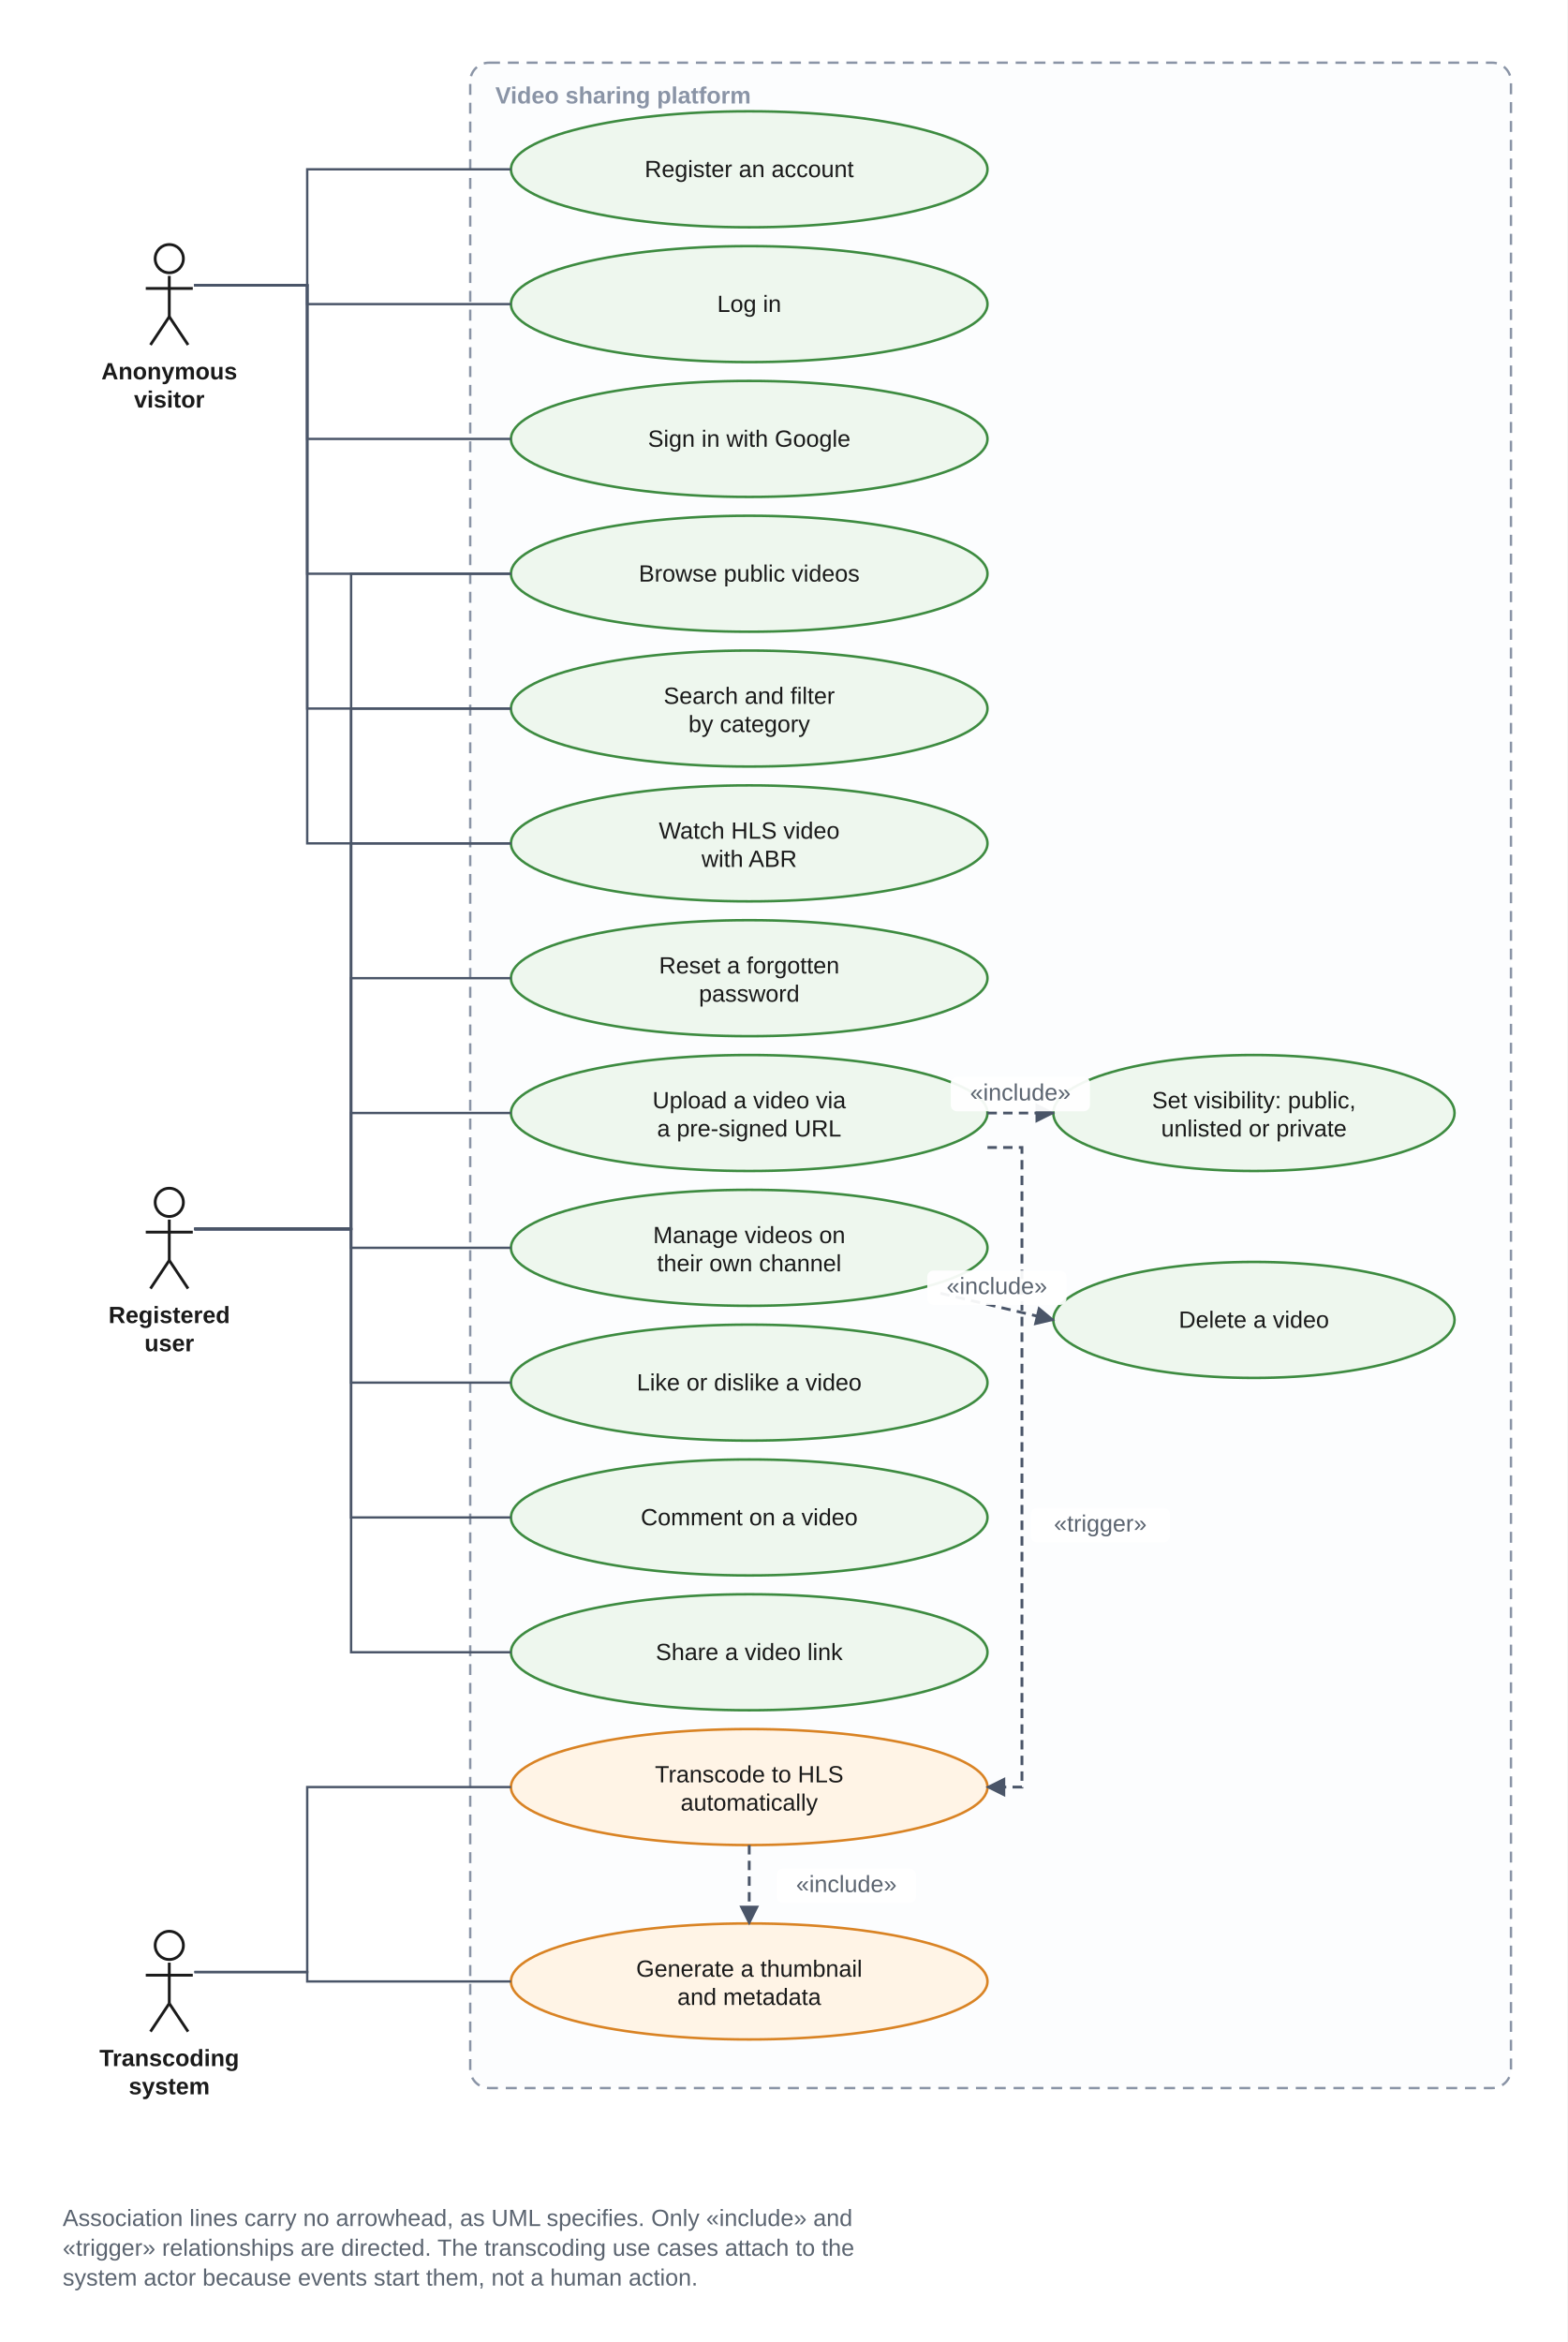
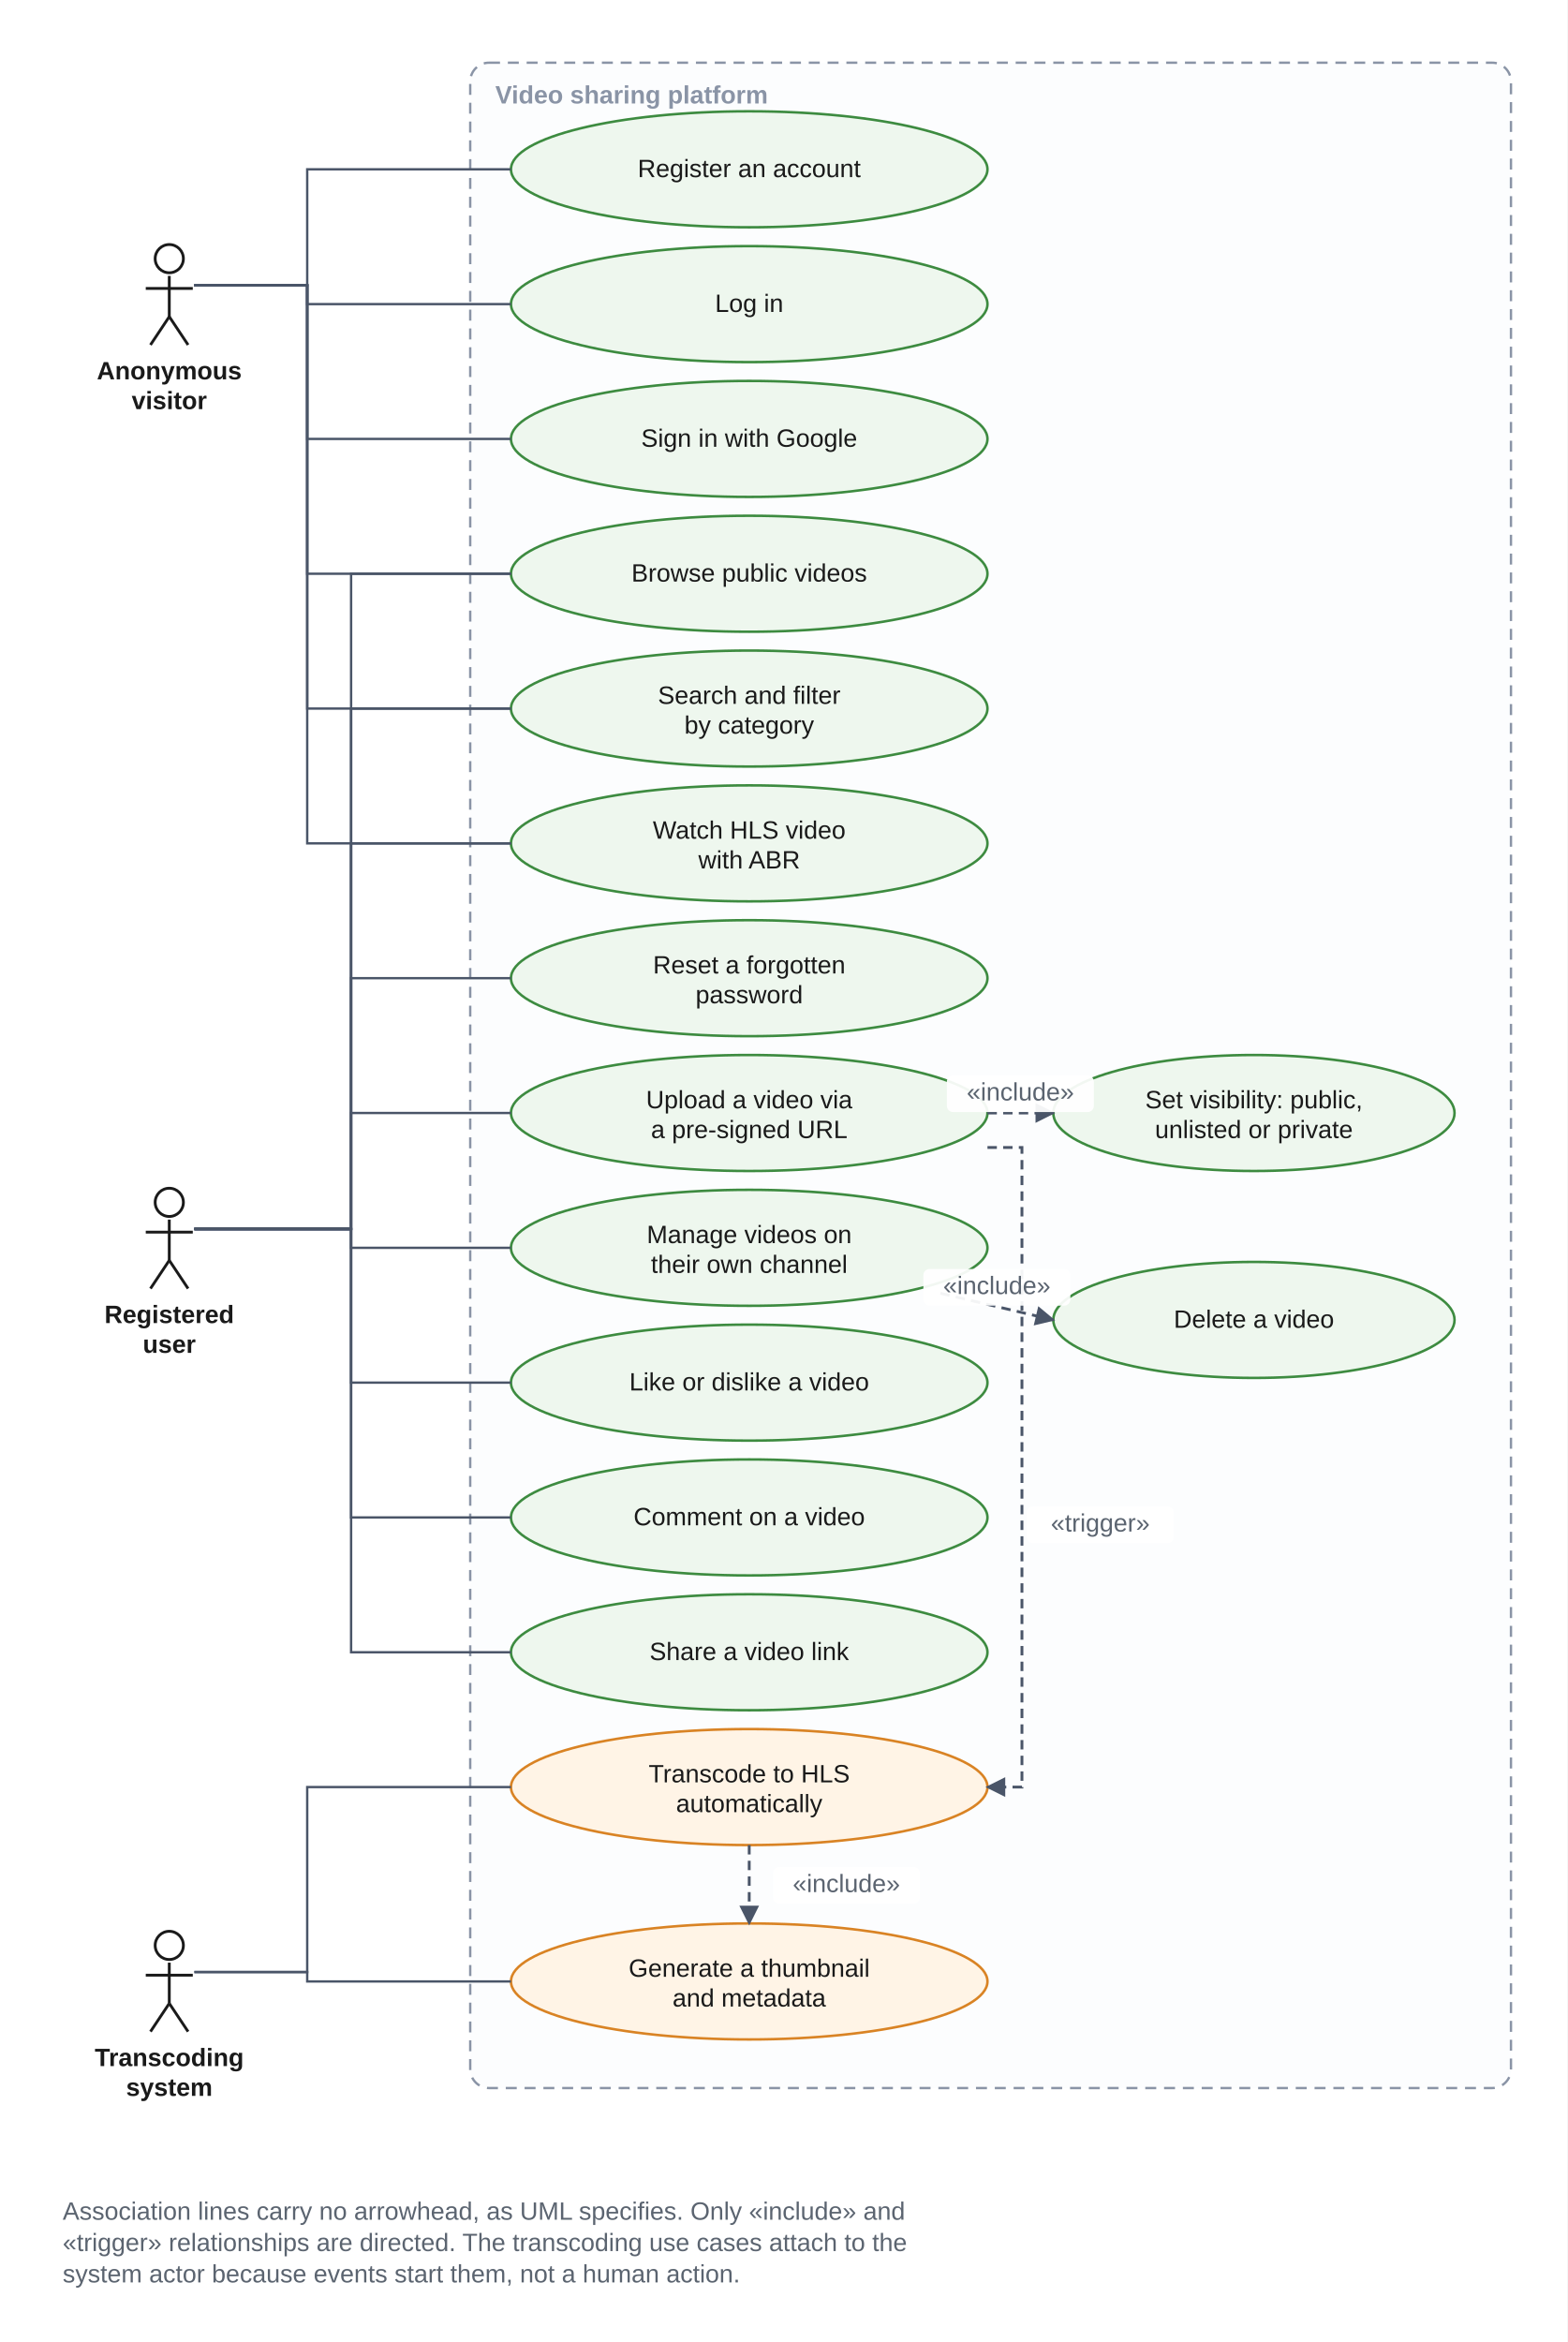
<svg xmlns="http://www.w3.org/2000/svg" width="1000" height="1494" viewBox="0 0 1000 1494">
  <defs>
    <marker id="arrow" viewBox="0 0 10 10" refX="9" refY="5" markerWidth="7" markerHeight="7" orient="auto-start-reverse">
      <path d="M 0 0 L 10 5 L 0 10 z" fill="#4a5568" />
    </marker>
  </defs>
  <rect width="1000" height="1494" fill="#ffffff" />
  <rect x="300" y="40" width="664" height="1292" rx="12" fill="#fcfdfe" stroke="#8a94a6" stroke-width="1.5" stroke-dasharray="7 5" />
-   <text x="316" y="66.0" font-family="Arial, Helvetica, sans-serif" font-size="15" font-weight="bold" fill="#8a94a6" text-anchor="start">Video sharing platform</text>
+   <text x="316" y="66.0" font-family="Arial, Helvetica, sans-serif" font-size="16" font-weight="bold" fill="#8a94a6" text-anchor="start">Video sharing platform</text>
  <ellipse cx="478" cy="108" rx="152" ry="37" fill="#eef7ee" stroke="#3d8b40" stroke-width="1.6" />
-   <text x="478" y="113.0" font-family="Arial, Helvetica, sans-serif" font-size="15" font-weight="normal" fill="#1a1a1a" text-anchor="middle">Register an account</text>
+   <text x="478" y="113.0" font-family="Arial, Helvetica, sans-serif" font-size="16" font-weight="normal" fill="#1a1a1a" text-anchor="middle">Register an account</text>
  <ellipse cx="478" cy="194" rx="152" ry="37" fill="#eef7ee" stroke="#3d8b40" stroke-width="1.6" />
-   <text x="478" y="199.0" font-family="Arial, Helvetica, sans-serif" font-size="15" font-weight="normal" fill="#1a1a1a" text-anchor="middle">Log in</text>
+   <text x="478" y="199.0" font-family="Arial, Helvetica, sans-serif" font-size="16" font-weight="normal" fill="#1a1a1a" text-anchor="middle">Log in</text>
  <ellipse cx="478" cy="280" rx="152" ry="37" fill="#eef7ee" stroke="#3d8b40" stroke-width="1.6" />
-   <text x="478" y="285.0" font-family="Arial, Helvetica, sans-serif" font-size="15" font-weight="normal" fill="#1a1a1a" text-anchor="middle">Sign in with Google</text>
+   <text x="478" y="285.0" font-family="Arial, Helvetica, sans-serif" font-size="16" font-weight="normal" fill="#1a1a1a" text-anchor="middle">Sign in with Google</text>
  <ellipse cx="478" cy="366" rx="152" ry="37" fill="#eef7ee" stroke="#3d8b40" stroke-width="1.6" />
-   <text x="478" y="371.0" font-family="Arial, Helvetica, sans-serif" font-size="15" font-weight="normal" fill="#1a1a1a" text-anchor="middle">Browse public videos</text>
+   <text x="478" y="371.0" font-family="Arial, Helvetica, sans-serif" font-size="16" font-weight="normal" fill="#1a1a1a" text-anchor="middle">Browse public videos</text>
  <ellipse cx="478" cy="452" rx="152" ry="37" fill="#eef7ee" stroke="#3d8b40" stroke-width="1.6" />
-   <text x="478" y="449.0" font-family="Arial, Helvetica, sans-serif" font-size="15" font-weight="normal" fill="#1a1a1a" text-anchor="middle">Search and filter</text>
-   <text x="478" y="467.0" font-family="Arial, Helvetica, sans-serif" font-size="15" font-weight="normal" fill="#1a1a1a" text-anchor="middle">by category</text>
+   <text x="478" y="449.0" font-family="Arial, Helvetica, sans-serif" font-size="16" font-weight="normal" fill="#1a1a1a" text-anchor="middle">Search and filter</text>
+   <text x="478" y="468.0" font-family="Arial, Helvetica, sans-serif" font-size="16" font-weight="normal" fill="#1a1a1a" text-anchor="middle">by category</text>
  <ellipse cx="478" cy="538" rx="152" ry="37" fill="#eef7ee" stroke="#3d8b40" stroke-width="1.6" />
-   <text x="478" y="535.0" font-family="Arial, Helvetica, sans-serif" font-size="15" font-weight="normal" fill="#1a1a1a" text-anchor="middle">Watch HLS video</text>
-   <text x="478" y="553.0" font-family="Arial, Helvetica, sans-serif" font-size="15" font-weight="normal" fill="#1a1a1a" text-anchor="middle">with ABR</text>
+   <text x="478" y="535.0" font-family="Arial, Helvetica, sans-serif" font-size="16" font-weight="normal" fill="#1a1a1a" text-anchor="middle">Watch HLS video</text>
+   <text x="478" y="554.0" font-family="Arial, Helvetica, sans-serif" font-size="16" font-weight="normal" fill="#1a1a1a" text-anchor="middle">with ABR</text>
  <ellipse cx="478" cy="624" rx="152" ry="37" fill="#eef7ee" stroke="#3d8b40" stroke-width="1.6" />
-   <text x="478" y="621.0" font-family="Arial, Helvetica, sans-serif" font-size="15" font-weight="normal" fill="#1a1a1a" text-anchor="middle">Reset a forgotten</text>
-   <text x="478" y="639.0" font-family="Arial, Helvetica, sans-serif" font-size="15" font-weight="normal" fill="#1a1a1a" text-anchor="middle">password</text>
+   <text x="478" y="621.0" font-family="Arial, Helvetica, sans-serif" font-size="16" font-weight="normal" fill="#1a1a1a" text-anchor="middle">Reset a forgotten</text>
+   <text x="478" y="640.0" font-family="Arial, Helvetica, sans-serif" font-size="16" font-weight="normal" fill="#1a1a1a" text-anchor="middle">password</text>
  <ellipse cx="478" cy="710" rx="152" ry="37" fill="#eef7ee" stroke="#3d8b40" stroke-width="1.6" />
-   <text x="478" y="707.0" font-family="Arial, Helvetica, sans-serif" font-size="15" font-weight="normal" fill="#1a1a1a" text-anchor="middle">Upload a video via</text>
-   <text x="478" y="725.0" font-family="Arial, Helvetica, sans-serif" font-size="15" font-weight="normal" fill="#1a1a1a" text-anchor="middle">a pre-signed URL</text>
+   <text x="478" y="707.0" font-family="Arial, Helvetica, sans-serif" font-size="16" font-weight="normal" fill="#1a1a1a" text-anchor="middle">Upload a video via</text>
+   <text x="478" y="726.0" font-family="Arial, Helvetica, sans-serif" font-size="16" font-weight="normal" fill="#1a1a1a" text-anchor="middle">a pre-signed URL</text>
  <ellipse cx="478" cy="796" rx="152" ry="37" fill="#eef7ee" stroke="#3d8b40" stroke-width="1.6" />
-   <text x="478" y="793.0" font-family="Arial, Helvetica, sans-serif" font-size="15" font-weight="normal" fill="#1a1a1a" text-anchor="middle">Manage videos on</text>
-   <text x="478" y="811.0" font-family="Arial, Helvetica, sans-serif" font-size="15" font-weight="normal" fill="#1a1a1a" text-anchor="middle">their own channel</text>
+   <text x="478" y="793.0" font-family="Arial, Helvetica, sans-serif" font-size="16" font-weight="normal" fill="#1a1a1a" text-anchor="middle">Manage videos on</text>
+   <text x="478" y="812.0" font-family="Arial, Helvetica, sans-serif" font-size="16" font-weight="normal" fill="#1a1a1a" text-anchor="middle">their own channel</text>
  <ellipse cx="478" cy="882" rx="152" ry="37" fill="#eef7ee" stroke="#3d8b40" stroke-width="1.6" />
-   <text x="478" y="887.0" font-family="Arial, Helvetica, sans-serif" font-size="15" font-weight="normal" fill="#1a1a1a" text-anchor="middle">Like or dislike a video</text>
+   <text x="478" y="887.0" font-family="Arial, Helvetica, sans-serif" font-size="16" font-weight="normal" fill="#1a1a1a" text-anchor="middle">Like or dislike a video</text>
  <ellipse cx="478" cy="968" rx="152" ry="37" fill="#eef7ee" stroke="#3d8b40" stroke-width="1.6" />
-   <text x="478" y="973.0" font-family="Arial, Helvetica, sans-serif" font-size="15" font-weight="normal" fill="#1a1a1a" text-anchor="middle">Comment on a video</text>
+   <text x="478" y="973.0" font-family="Arial, Helvetica, sans-serif" font-size="16" font-weight="normal" fill="#1a1a1a" text-anchor="middle">Comment on a video</text>
  <ellipse cx="478" cy="1054" rx="152" ry="37" fill="#eef7ee" stroke="#3d8b40" stroke-width="1.6" />
-   <text x="478" y="1059.0" font-family="Arial, Helvetica, sans-serif" font-size="15" font-weight="normal" fill="#1a1a1a" text-anchor="middle">Share a video link</text>
+   <text x="478" y="1059.0" font-family="Arial, Helvetica, sans-serif" font-size="16" font-weight="normal" fill="#1a1a1a" text-anchor="middle">Share a video link</text>
  <ellipse cx="478" cy="1140" rx="152" ry="37" fill="#fff4e6" stroke="#d98324" stroke-width="1.6" />
-   <text x="478" y="1137.0" font-family="Arial, Helvetica, sans-serif" font-size="15" font-weight="normal" fill="#1a1a1a" text-anchor="middle">Transcode to HLS</text>
-   <text x="478" y="1155.0" font-family="Arial, Helvetica, sans-serif" font-size="15" font-weight="normal" fill="#1a1a1a" text-anchor="middle">automatically</text>
+   <text x="478" y="1137.0" font-family="Arial, Helvetica, sans-serif" font-size="16" font-weight="normal" fill="#1a1a1a" text-anchor="middle">Transcode to HLS</text>
+   <text x="478" y="1156.0" font-family="Arial, Helvetica, sans-serif" font-size="16" font-weight="normal" fill="#1a1a1a" text-anchor="middle">automatically</text>
  <ellipse cx="478" cy="1264" rx="152" ry="37" fill="#fff4e6" stroke="#d98324" stroke-width="1.6" />
-   <text x="478" y="1261.0" font-family="Arial, Helvetica, sans-serif" font-size="15" font-weight="normal" fill="#1a1a1a" text-anchor="middle">Generate a thumbnail</text>
-   <text x="478" y="1279.0" font-family="Arial, Helvetica, sans-serif" font-size="15" font-weight="normal" fill="#1a1a1a" text-anchor="middle">and metadata</text>
+   <text x="478" y="1261.0" font-family="Arial, Helvetica, sans-serif" font-size="16" font-weight="normal" fill="#1a1a1a" text-anchor="middle">Generate a thumbnail</text>
+   <text x="478" y="1280.0" font-family="Arial, Helvetica, sans-serif" font-size="16" font-weight="normal" fill="#1a1a1a" text-anchor="middle">and metadata</text>
  <ellipse cx="800" cy="710" rx="128" ry="37" fill="#eef7ee" stroke="#3d8b40" stroke-width="1.6" />
-   <text x="800" y="707.0" font-family="Arial, Helvetica, sans-serif" font-size="15" font-weight="normal" fill="#1a1a1a" text-anchor="middle">Set visibility: public,</text>
-   <text x="800" y="725.0" font-family="Arial, Helvetica, sans-serif" font-size="15" font-weight="normal" fill="#1a1a1a" text-anchor="middle">unlisted or private</text>
+   <text x="800" y="707.0" font-family="Arial, Helvetica, sans-serif" font-size="16" font-weight="normal" fill="#1a1a1a" text-anchor="middle">Set visibility: public,</text>
+   <text x="800" y="726.0" font-family="Arial, Helvetica, sans-serif" font-size="16" font-weight="normal" fill="#1a1a1a" text-anchor="middle">unlisted or private</text>
  <ellipse cx="800" cy="842" rx="128" ry="37" fill="#eef7ee" stroke="#3d8b40" stroke-width="1.6" />
-   <text x="800" y="847.0" font-family="Arial, Helvetica, sans-serif" font-size="15" font-weight="normal" fill="#1a1a1a" text-anchor="middle">Delete a video</text>
+   <text x="800" y="847.0" font-family="Arial, Helvetica, sans-serif" font-size="16" font-weight="normal" fill="#1a1a1a" text-anchor="middle">Delete a video</text>
  <circle cx="108" cy="165" r="9" fill="none" stroke="#1a1a1a" stroke-width="1.8" />
  <path d="M 108 176 L 108 202" stroke="#1a1a1a" stroke-width="1.8" />
  <path d="M 93 184 L 123 184" stroke="#1a1a1a" stroke-width="1.8" />
  <path d="M 108 202 L 96 220" stroke="#1a1a1a" stroke-width="1.8" />
  <path d="M 108 202 L 120 220" stroke="#1a1a1a" stroke-width="1.8" />
-   <text x="108" y="242.0" font-family="Arial, Helvetica, sans-serif" font-size="15" font-weight="bold" fill="#1a1a1a" text-anchor="middle">Anonymous</text>
-   <text x="108" y="260.0" font-family="Arial, Helvetica, sans-serif" font-size="15" font-weight="bold" fill="#1a1a1a" text-anchor="middle">visitor</text>
+   <text x="108" y="242.0" font-family="Arial, Helvetica, sans-serif" font-size="16" font-weight="bold" fill="#1a1a1a" text-anchor="middle">Anonymous</text>
+   <text x="108" y="261.0" font-family="Arial, Helvetica, sans-serif" font-size="16" font-weight="bold" fill="#1a1a1a" text-anchor="middle">visitor</text>
  <circle cx="108" cy="767" r="9" fill="none" stroke="#1a1a1a" stroke-width="1.8" />
  <path d="M 108 778 L 108 804" stroke="#1a1a1a" stroke-width="1.8" />
  <path d="M 93 786 L 123 786" stroke="#1a1a1a" stroke-width="1.8" />
  <path d="M 108 804 L 96 822" stroke="#1a1a1a" stroke-width="1.8" />
  <path d="M 108 804 L 120 822" stroke="#1a1a1a" stroke-width="1.8" />
-   <text x="108" y="844.0" font-family="Arial, Helvetica, sans-serif" font-size="15" font-weight="bold" fill="#1a1a1a" text-anchor="middle">Registered</text>
-   <text x="108" y="862.0" font-family="Arial, Helvetica, sans-serif" font-size="15" font-weight="bold" fill="#1a1a1a" text-anchor="middle">user</text>
+   <text x="108" y="844.0" font-family="Arial, Helvetica, sans-serif" font-size="16" font-weight="bold" fill="#1a1a1a" text-anchor="middle">Registered</text>
+   <text x="108" y="863.0" font-family="Arial, Helvetica, sans-serif" font-size="16" font-weight="bold" fill="#1a1a1a" text-anchor="middle">user</text>
  <circle cx="108" cy="1241" r="9" fill="none" stroke="#1a1a1a" stroke-width="1.8" />
  <path d="M 108 1252 L 108 1278" stroke="#1a1a1a" stroke-width="1.8" />
  <path d="M 93 1260 L 123 1260" stroke="#1a1a1a" stroke-width="1.8" />
  <path d="M 108 1278 L 96 1296" stroke="#1a1a1a" stroke-width="1.8" />
  <path d="M 108 1278 L 120 1296" stroke="#1a1a1a" stroke-width="1.8" />
-   <text x="108" y="1318.0" font-family="Arial, Helvetica, sans-serif" font-size="15" font-weight="bold" fill="#1a1a1a" text-anchor="middle">Transcoding</text>
-   <text x="108" y="1336.0" font-family="Arial, Helvetica, sans-serif" font-size="15" font-weight="bold" fill="#1a1a1a" text-anchor="middle">system</text>
+   <text x="108" y="1318.0" font-family="Arial, Helvetica, sans-serif" font-size="16" font-weight="bold" fill="#1a1a1a" text-anchor="middle">Transcoding</text>
+   <text x="108" y="1337.0" font-family="Arial, Helvetica, sans-serif" font-size="16" font-weight="bold" fill="#1a1a1a" text-anchor="middle">system</text>
  <path d="M 124 182 L 196 182 L 196 108 L 326 108" fill="none" stroke="#4a5568" stroke-width="1.5" />
  <path d="M 124 182 L 196 182 L 196 194 L 326 194" fill="none" stroke="#4a5568" stroke-width="1.5" />
  <path d="M 124 182 L 196 182 L 196 280 L 326 280" fill="none" stroke="#4a5568" stroke-width="1.5" />
  <path d="M 124 182 L 196 182 L 196 366 L 326 366" fill="none" stroke="#4a5568" stroke-width="1.5" />
  <path d="M 124 182 L 196 182 L 196 452 L 326 452" fill="none" stroke="#4a5568" stroke-width="1.5" />
  <path d="M 124 182 L 196 182 L 196 538 L 326 538" fill="none" stroke="#4a5568" stroke-width="1.5" />
  <path d="M 124 784 L 224 784 L 224 366 L 326 366" fill="none" stroke="#4a5568" stroke-width="1.5" />
  <path d="M 124 784 L 224 784 L 224 452 L 326 452" fill="none" stroke="#4a5568" stroke-width="1.5" />
  <path d="M 124 784 L 224 784 L 224 538 L 326 538" fill="none" stroke="#4a5568" stroke-width="1.5" />
  <path d="M 124 784 L 224 784 L 224 624 L 326 624" fill="none" stroke="#4a5568" stroke-width="1.5" />
  <path d="M 124 784 L 224 784 L 224 710 L 326 710" fill="none" stroke="#4a5568" stroke-width="1.5" />
  <path d="M 124 784 L 224 784 L 224 796 L 326 796" fill="none" stroke="#4a5568" stroke-width="1.5" />
  <path d="M 124 784 L 224 784 L 224 882 L 326 882" fill="none" stroke="#4a5568" stroke-width="1.5" />
  <path d="M 124 784 L 224 784 L 224 968 L 326 968" fill="none" stroke="#4a5568" stroke-width="1.5" />
  <path d="M 124 784 L 224 784 L 224 1054 L 326 1054" fill="none" stroke="#4a5568" stroke-width="1.5" />
  <path d="M 124 1258 L 196 1258 L 196 1140 L 326 1140" fill="none" stroke="#4a5568" stroke-width="1.5" />
  <path d="M 124 1258 L 196 1258 L 196 1264 L 326 1264" fill="none" stroke="#4a5568" stroke-width="1.5" />
  <path d="M 630 710 L 672 710" fill="none" stroke="#4a5568" stroke-width="1.8" stroke-dasharray="6 4" marker-end="url(#arrow)" />
  <path d="M 600 825 L 672 842" fill="none" stroke="#4a5568" stroke-width="1.8" stroke-dasharray="6 4" marker-end="url(#arrow)" />
  <path d="M 630 732 L 652 732 L 652 1140 L 630 1140" fill="none" stroke="#4a5568" stroke-width="1.8" stroke-dasharray="6 4" marker-end="url(#arrow)" />
  <path d="M 478 1177 L 478 1227" fill="none" stroke="#4a5568" stroke-width="1.8" stroke-dasharray="6 4" marker-end="url(#arrow)" />
-   <text x="40" y="1420.0" font-family="Arial, Helvetica, sans-serif" font-size="15" font-weight="normal" fill="#5b6470" text-anchor="start">Association lines carry no arrowhead, as UML specifies. Only «include» and</text>
-   <text x="40" y="1439.0" font-family="Arial, Helvetica, sans-serif" font-size="15" font-weight="normal" fill="#5b6470" text-anchor="start">«trigger» relationships are directed. The transcoding use cases attach to the</text>
-   <text x="40" y="1458.0" font-family="Arial, Helvetica, sans-serif" font-size="15" font-weight="normal" fill="#5b6470" text-anchor="start">system actor because events start them, not a human action.</text>
-   <rect x="606.6" y="687.0" width="88.8" height="21.9" rx="4" fill="#ffffff" fill-opacity="0.93" />
-   <text x="651" y="702.0" font-family="Arial, Helvetica, sans-serif" font-size="15" font-weight="normal" fill="#5b6470" text-anchor="middle">«include»</text>
-   <rect x="591.6" y="810.5" width="88.8" height="21.9" rx="4" fill="#ffffff" fill-opacity="0.93" />
-   <text x="636" y="825.5" font-family="Arial, Helvetica, sans-serif" font-size="15" font-weight="normal" fill="#5b6470" text-anchor="middle">«include»</text>
-   <rect x="657.6" y="962.0" width="88.8" height="21.9" rx="4" fill="#ffffff" fill-opacity="0.93" />
-   <text x="702" y="977.0" font-family="Arial, Helvetica, sans-serif" font-size="15" font-weight="normal" fill="#5b6470" text-anchor="middle">«trigger»</text>
-   <rect x="495.6" y="1192.0" width="88.8" height="21.9" rx="4" fill="#ffffff" fill-opacity="0.93" />
-   <text x="540" y="1207.0" font-family="Arial, Helvetica, sans-serif" font-size="15" font-weight="normal" fill="#5b6470" text-anchor="middle">«include»</text>
+   <text x="40" y="1416.0" font-family="Arial, Helvetica, sans-serif" font-size="16" font-weight="normal" fill="#5b6470" text-anchor="start">Association lines carry no arrowhead, as UML specifies. Only «include» and</text>
+   <text x="40" y="1436.0" font-family="Arial, Helvetica, sans-serif" font-size="16" font-weight="normal" fill="#5b6470" text-anchor="start">«trigger» relationships are directed. The transcoding use cases attach to the</text>
+   <text x="40" y="1456.0" font-family="Arial, Helvetica, sans-serif" font-size="16" font-weight="normal" fill="#5b6470" text-anchor="start">system actor because events start them, not a human action.</text>
+   <rect x="604.1" y="686.0" width="93.8" height="23.4" rx="4" fill="#ffffff" fill-opacity="0.93" />
+   <text x="651" y="702.0" font-family="Arial, Helvetica, sans-serif" font-size="16" font-weight="normal" fill="#5b6470" text-anchor="middle">«include»</text>
+   <rect x="589.1" y="809.5" width="93.8" height="23.4" rx="4" fill="#ffffff" fill-opacity="0.93" />
+   <text x="636" y="825.5" font-family="Arial, Helvetica, sans-serif" font-size="16" font-weight="normal" fill="#5b6470" text-anchor="middle">«include»</text>
+   <rect x="655.1" y="961.0" width="93.8" height="23.4" rx="4" fill="#ffffff" fill-opacity="0.93" />
+   <text x="702" y="977.0" font-family="Arial, Helvetica, sans-serif" font-size="16" font-weight="normal" fill="#5b6470" text-anchor="middle">«trigger»</text>
+   <rect x="493.1" y="1191.0" width="93.8" height="23.4" rx="4" fill="#ffffff" fill-opacity="0.93" />
+   <text x="540" y="1207.0" font-family="Arial, Helvetica, sans-serif" font-size="16" font-weight="normal" fill="#5b6470" text-anchor="middle">«include»</text>
</svg>
